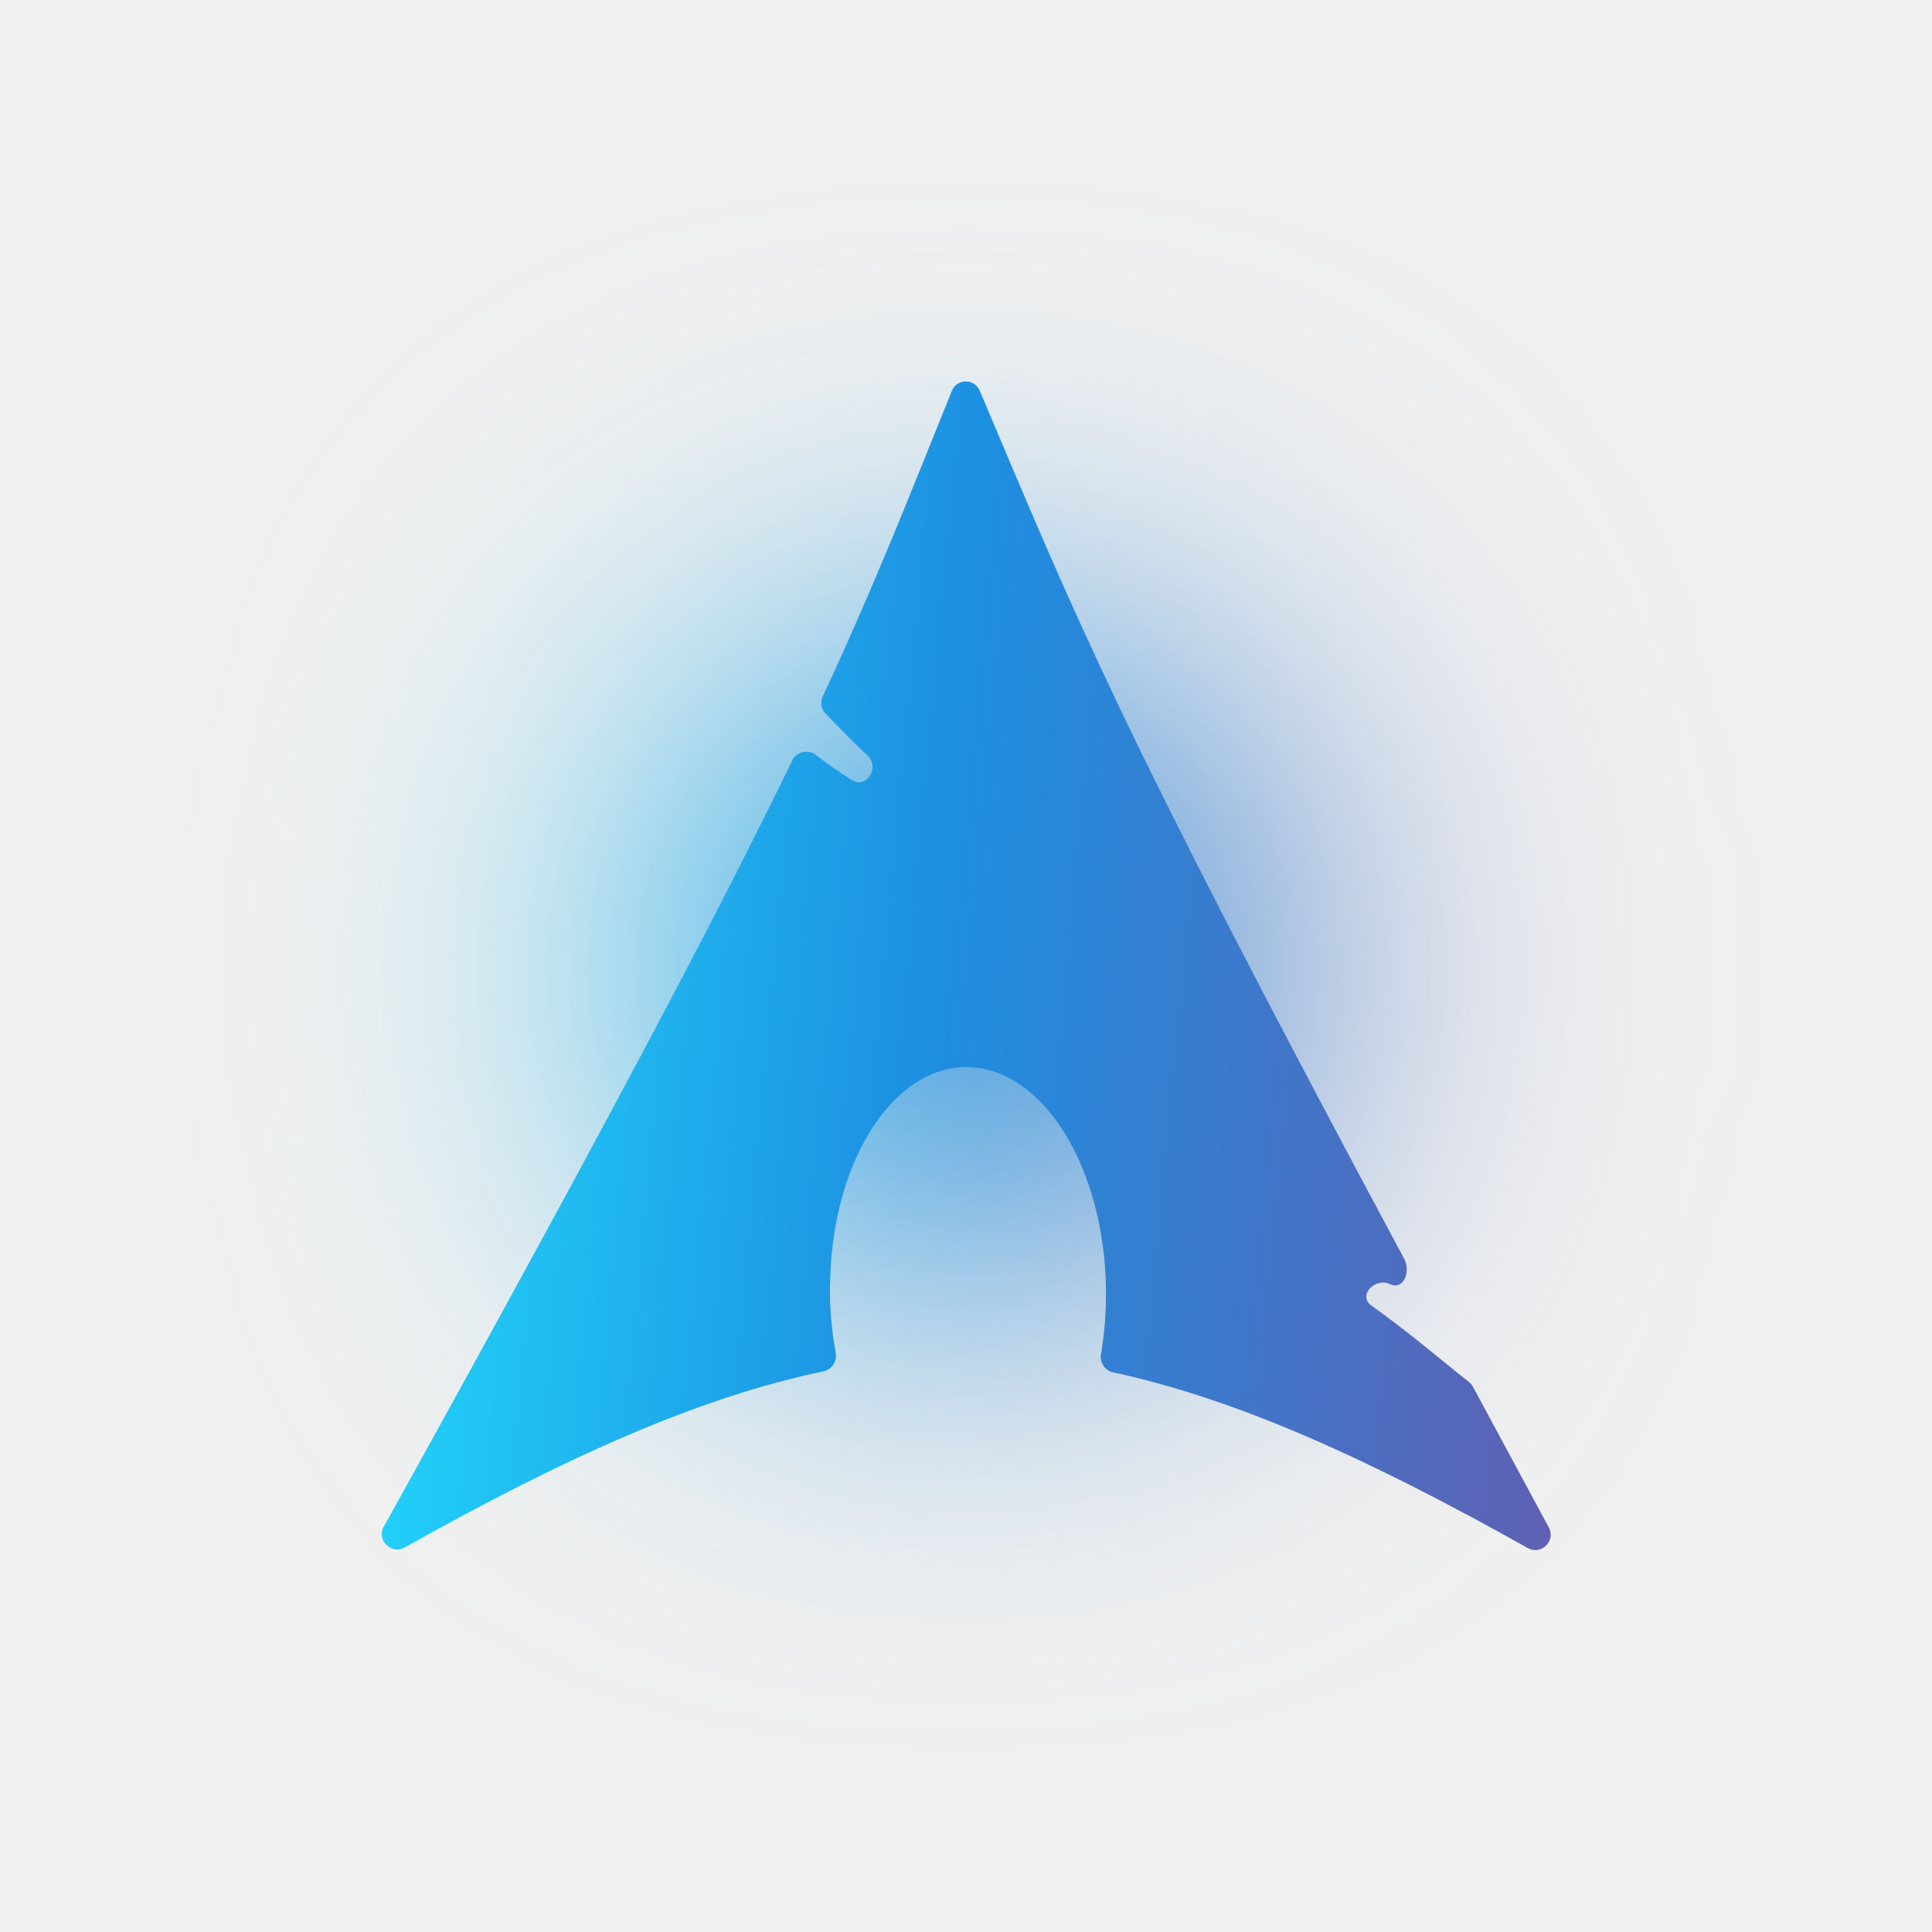
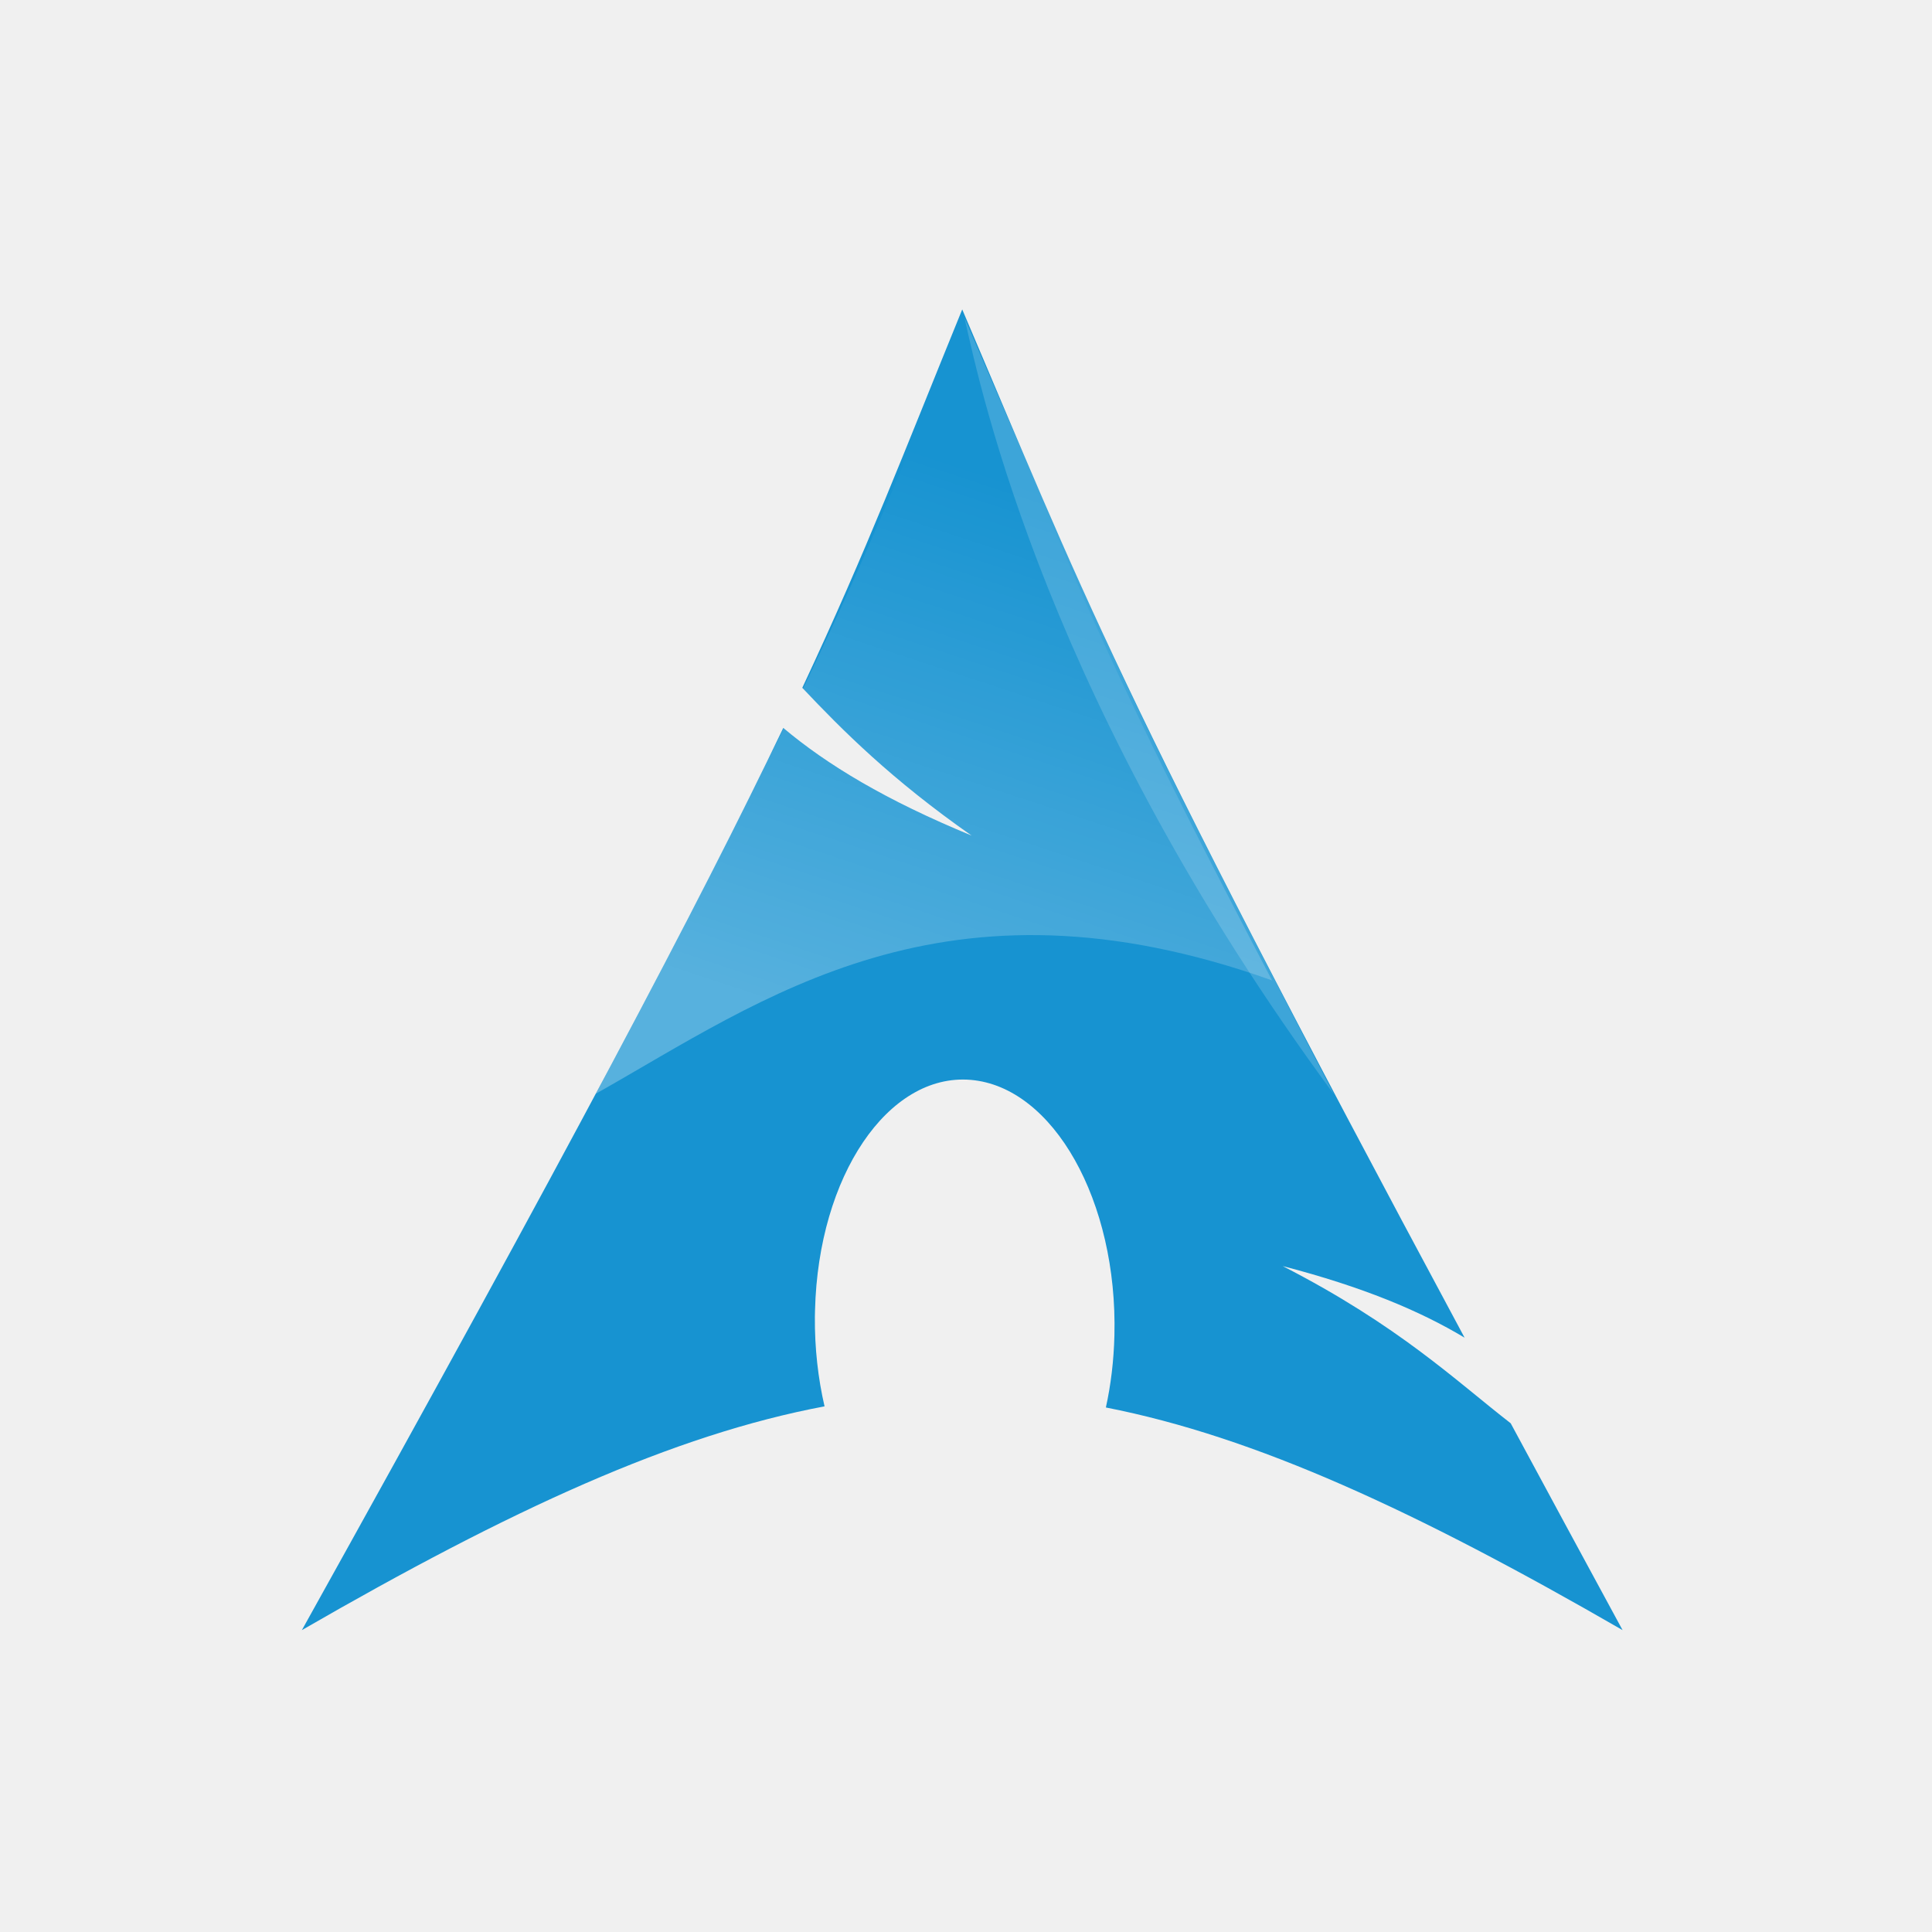
- <svg xmlns="http://www.w3.org/2000/svg" width="384" height="384" viewBox="0 0 384 384" fill="none">
-   <g filter="url(#filter0_f_14_20)">
-     <circle cx="192" cy="192" r="64" fill="url(#paint0_linear_14_20)" />
+ <svg xmlns="http://www.w3.org/2000/svg" width="512" height="512" viewBox="0 0 256 256" fill="none">
+   <g clip-path="url(#clip0_33_628)">
+     <g clip-path="url(#clip1_33_628)">
+       <path d="M127.5 41C119.711 60.098 114.981 72.607 106.309 91.137C111.626 96.774 118.161 103.313 128.76 110.727C117.365 106.037 109.597 101.342 103.788 96.457C92.689 119.617 75.288 152.594 40 216C67.728 199.992 89.224 190.118 109.257 186.349C108.4 182.655 107.942 178.64 107.975 174.472L107.996 173.596C108.436 155.826 117.682 142.163 128.632 143.09C139.582 144.018 148.106 159.18 147.666 176.95C147.583 180.297 147.194 183.513 146.534 186.499C166.351 190.377 187.644 200.207 215 216C209.605 206.068 204.773 197.119 200.175 188.592C192.931 182.978 185.38 175.674 169.968 167.764C180.561 170.516 188.153 173.699 194.065 177.249C147.31 90.2 143.533 78.625 127.5 41Z" fill="#1793D1" />
+       <path d="M176.755 145.015C138.825 93.532 130.033 52.039 127.806 42.133C148.039 88.801 147.901 89.374 176.755 145.015Z" fill="white" fill-opacity="0.166" />
+       <path d="M127.821 41.748C126.848 44.14 125.9 46.461 125.002 48.67C124.006 51.116 123.059 53.451 122.118 55.74C121.177 58.03 120.244 60.264 119.319 62.47C118.394 64.675 117.467 66.855 116.521 69.049C115.574 71.243 114.622 73.46 113.615 75.714C112.609 77.969 111.558 80.269 110.454 82.657C109.349 85.045 108.191 87.519 106.95 90.112C106.778 90.472 106.57 90.881 106.395 91.245C111.696 96.859 118.222 103.356 128.761 110.727C117.395 106.05 109.635 101.372 103.831 96.5C103.53 97.115 103.266 97.664 102.956 98.294C102.547 99.123 102.056 100.066 101.631 100.922C100.885 102.451 100.106 104.022 99.303 105.643C98.994 106.257 98.723 106.788 98.405 107.416C93.333 117.596 87.04 129.782 78.944 144.928C101.138 132.424 125.076 114.384 168.559 129.911C166.379 125.781 164.375 121.909 162.492 118.268C160.61 114.627 158.861 111.217 157.237 107.993C155.614 104.769 154.113 101.729 152.708 98.85C151.304 95.971 150.002 93.253 148.778 90.647C147.553 88.04 146.4 85.532 145.317 83.127C144.234 80.722 143.201 78.418 142.22 76.141C141.238 73.865 140.298 71.631 139.378 69.412C138.459 67.194 137.561 64.981 136.665 62.747C136.345 61.949 136.025 61.118 135.704 60.312C133.251 54.553 130.732 48.586 127.821 41.748Z" fill="url(#paint0_linear_33_628)" />
+     </g>
  </g>
-   <path d="M194.725 77.65C193.684 75.194 190.191 75.205 189.191 77.678C180.225 99.852 173.949 116 163.513 138.449C162.995 139.564 163.203 140.889 164.051 141.78C166.565 144.421 169.288 147.2 172.37 150.114C174.976 152.579 172.243 156.924 169.219 154.994C166.663 153.362 164.322 151.721 162.164 150.066C160.61 148.875 158.328 149.363 157.475 151.125C142.642 181.742 119.832 224.934 76.275 303.45C74.799 306.112 77.776 309.068 80.431 307.578C112.932 289.345 139.171 277.684 163.672 272.561C165.346 272.211 166.416 270.56 166.105 268.878C165.321 264.65 164.91 260.164 164.95 255.55L165 254.3C165.6 229.75 178.4 210.85 193.5 212.15C208.65 213.45 220.4 234.4 219.8 258.95C219.724 262.457 219.386 265.877 218.831 269.143C218.549 270.801 219.605 272.412 221.248 272.767C245.518 278.008 271.522 289.649 303.667 307.691C306.306 309.173 309.285 306.273 307.846 303.611C302.498 293.716 297.537 284.503 292.751 275.61C292.552 275.24 292.28 274.918 291.949 274.66C286.305 270.25 280.463 265.102 272.564 259.484C269.803 257.521 273.28 253.788 276.338 255.247V255.247C278.942 256.489 280.453 252.747 279.09 250.204C221.723 143.195 214.086 123.333 194.725 77.65Z" fill="url(#paint1_linear_14_20)" />
  <defs>
-     <filter id="filter0_f_14_20" x="0" y="0" width="384" height="384" filterUnits="userSpaceOnUse" color-interpolation-filters="sRGB">
-       <feFlood flood-opacity="0" result="BackgroundImageFix" />
-       <feBlend mode="normal" in="SourceGraphic" in2="BackgroundImageFix" result="shape" />
-       <feGaussianBlur stdDeviation="64" result="effect1_foregroundBlur_14_20" />
-     </filter>
-     <linearGradient id="paint0_linear_14_20" x1="256" y1="256" x2="117.126" y2="242.852" gradientUnits="userSpaceOnUse">
-       <stop stop-color="#625EB1" />
-       <stop offset="0.526" stop-color="#1D8FE1" />
-       <stop offset="1" stop-color="#22E1FF" />
+     <linearGradient id="paint0_linear_33_628" x1="127.904" y1="61.731" x2="104.123" y2="133.77" gradientUnits="userSpaceOnUse">
+       <stop stop-color="white" stop-opacity="0" />
+       <stop offset="1" stop-color="white" stop-opacity="0.275" />
    </linearGradient>
-     <linearGradient id="paint1_linear_14_20" x1="312.9" y1="312.95" x2="50.45" y2="288.108" gradientUnits="userSpaceOnUse">
-       <stop stop-color="#625EB1" />
-       <stop offset="0.526" stop-color="#1D8FE1" />
-       <stop offset="1" stop-color="#22E1FF" />
-     </linearGradient>
+     <clipPath id="clip0_33_628">
+       <rect width="256" height="256" fill="white" />
+     </clipPath>
+     <clipPath id="clip1_33_628">
+       <rect width="175" height="175" fill="white" transform="translate(40 41)" />
+     </clipPath>
  </defs>
</svg>
